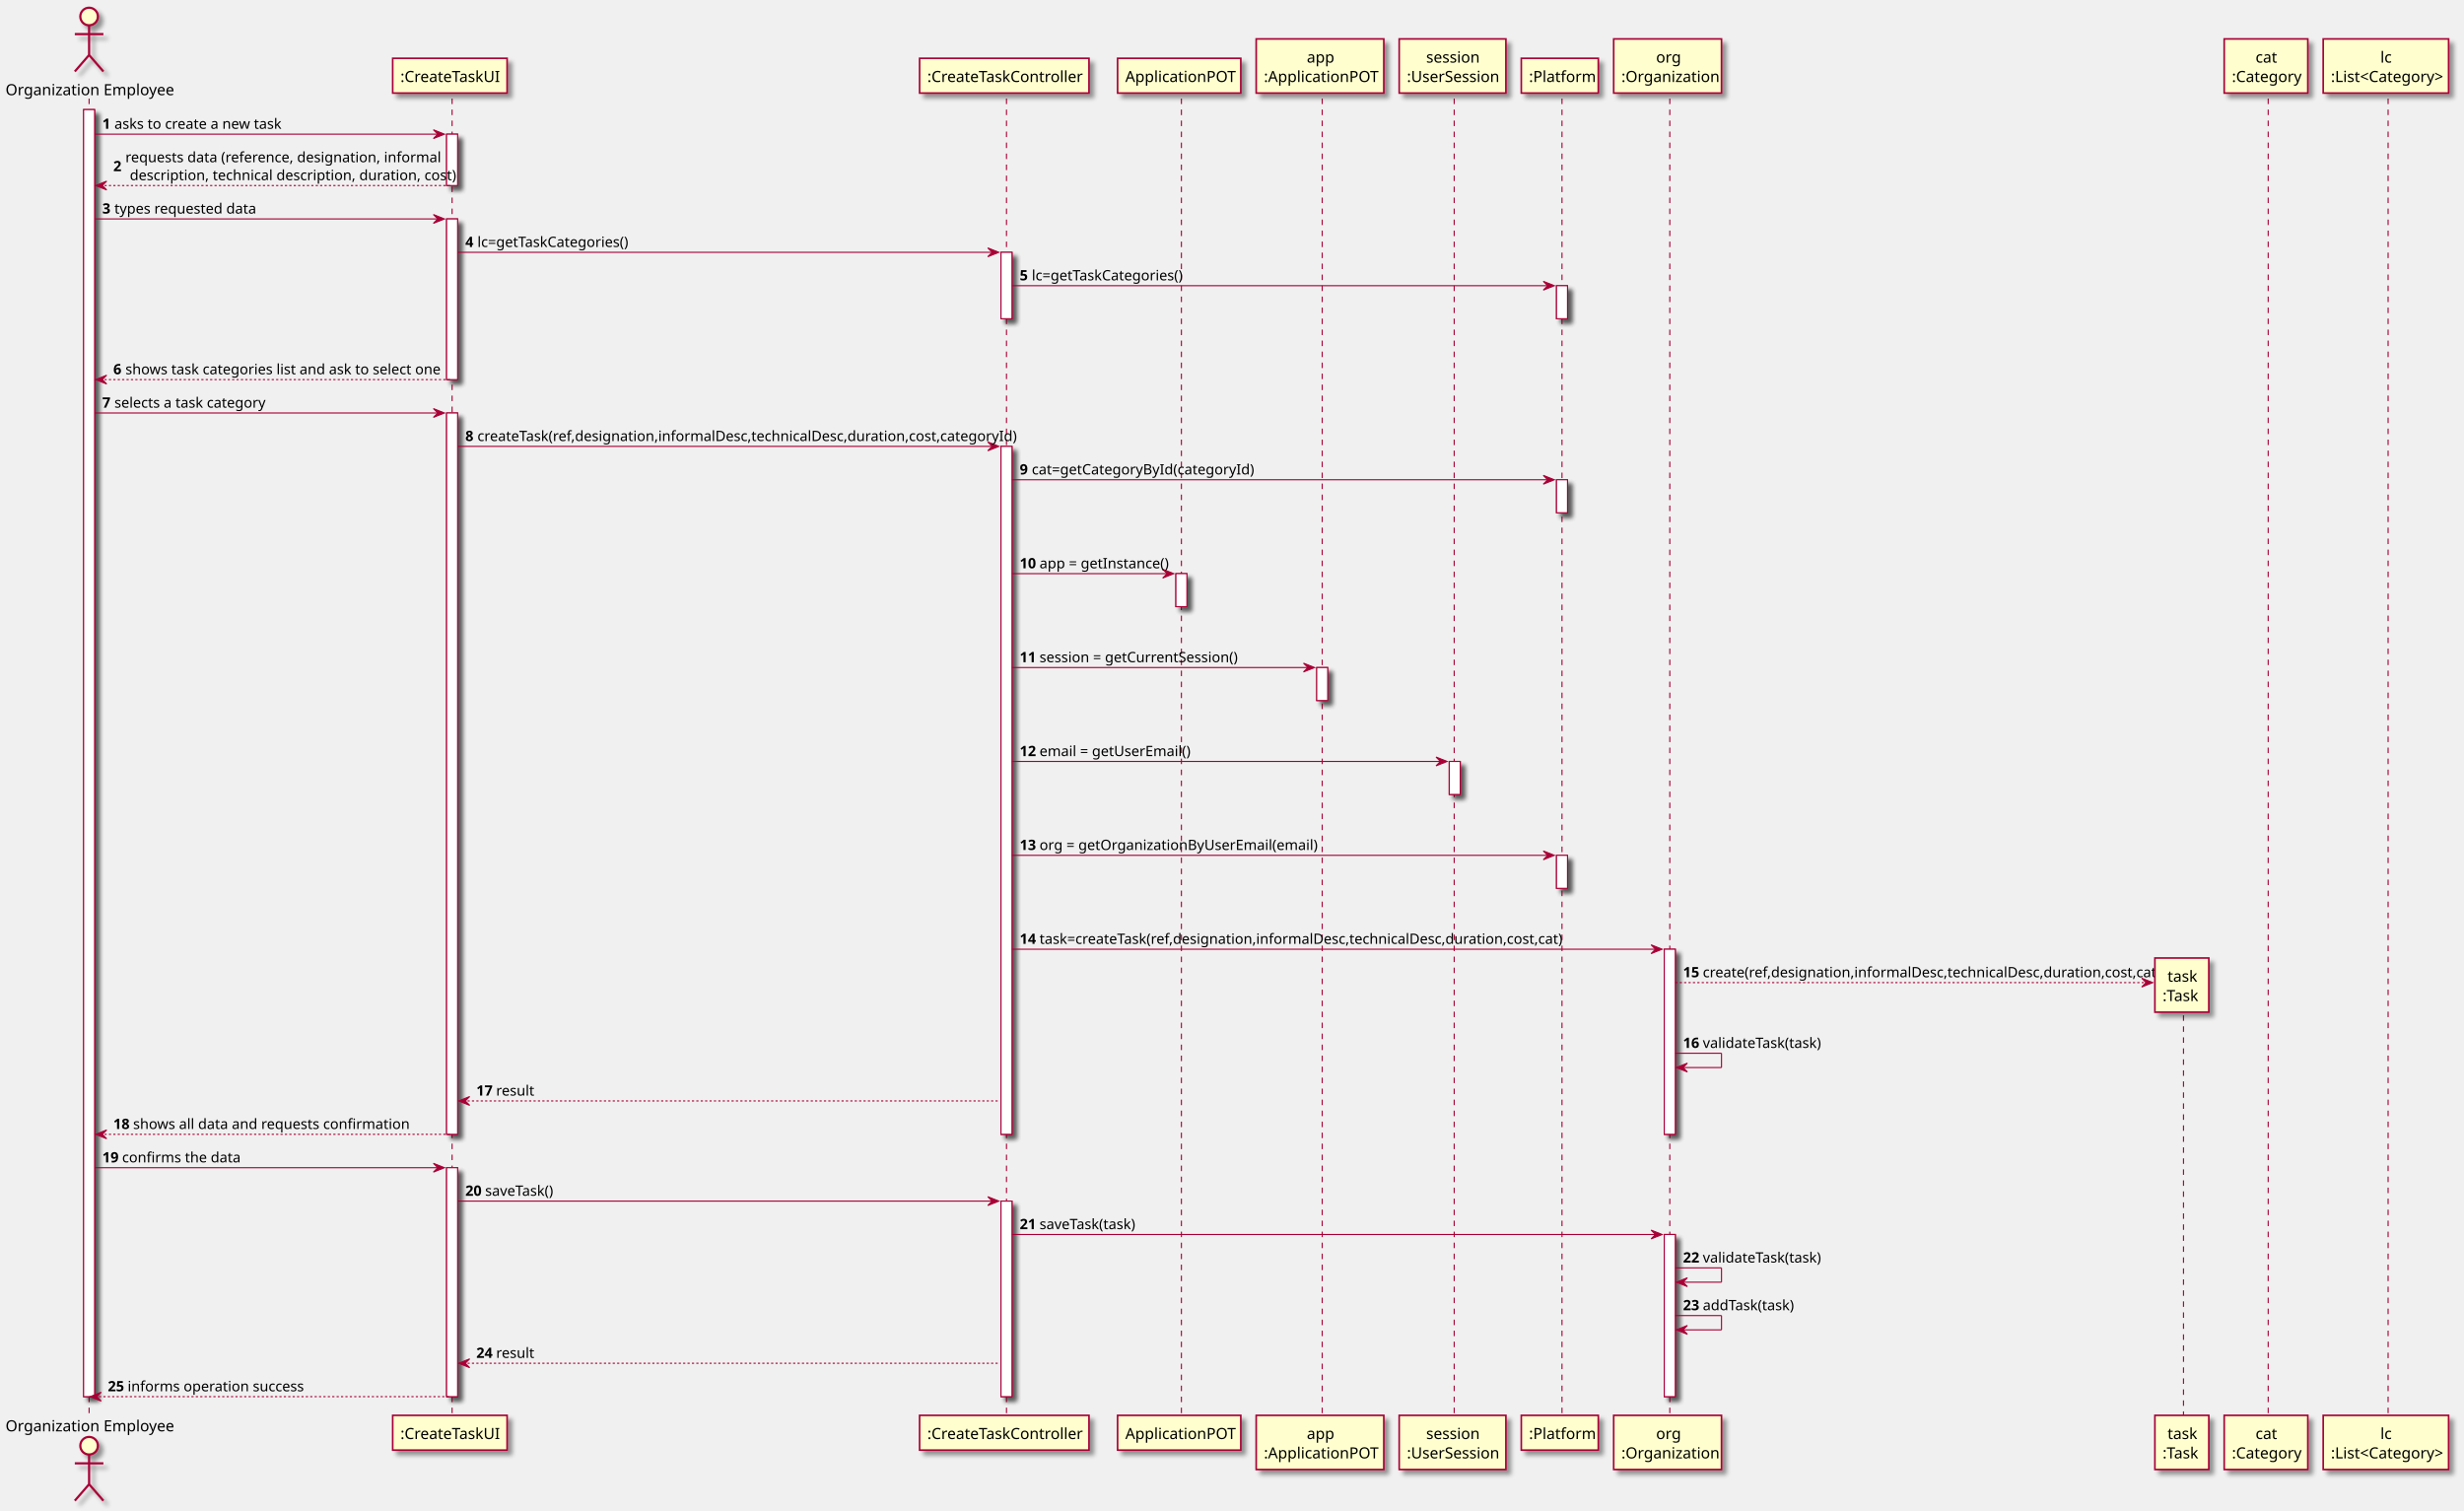
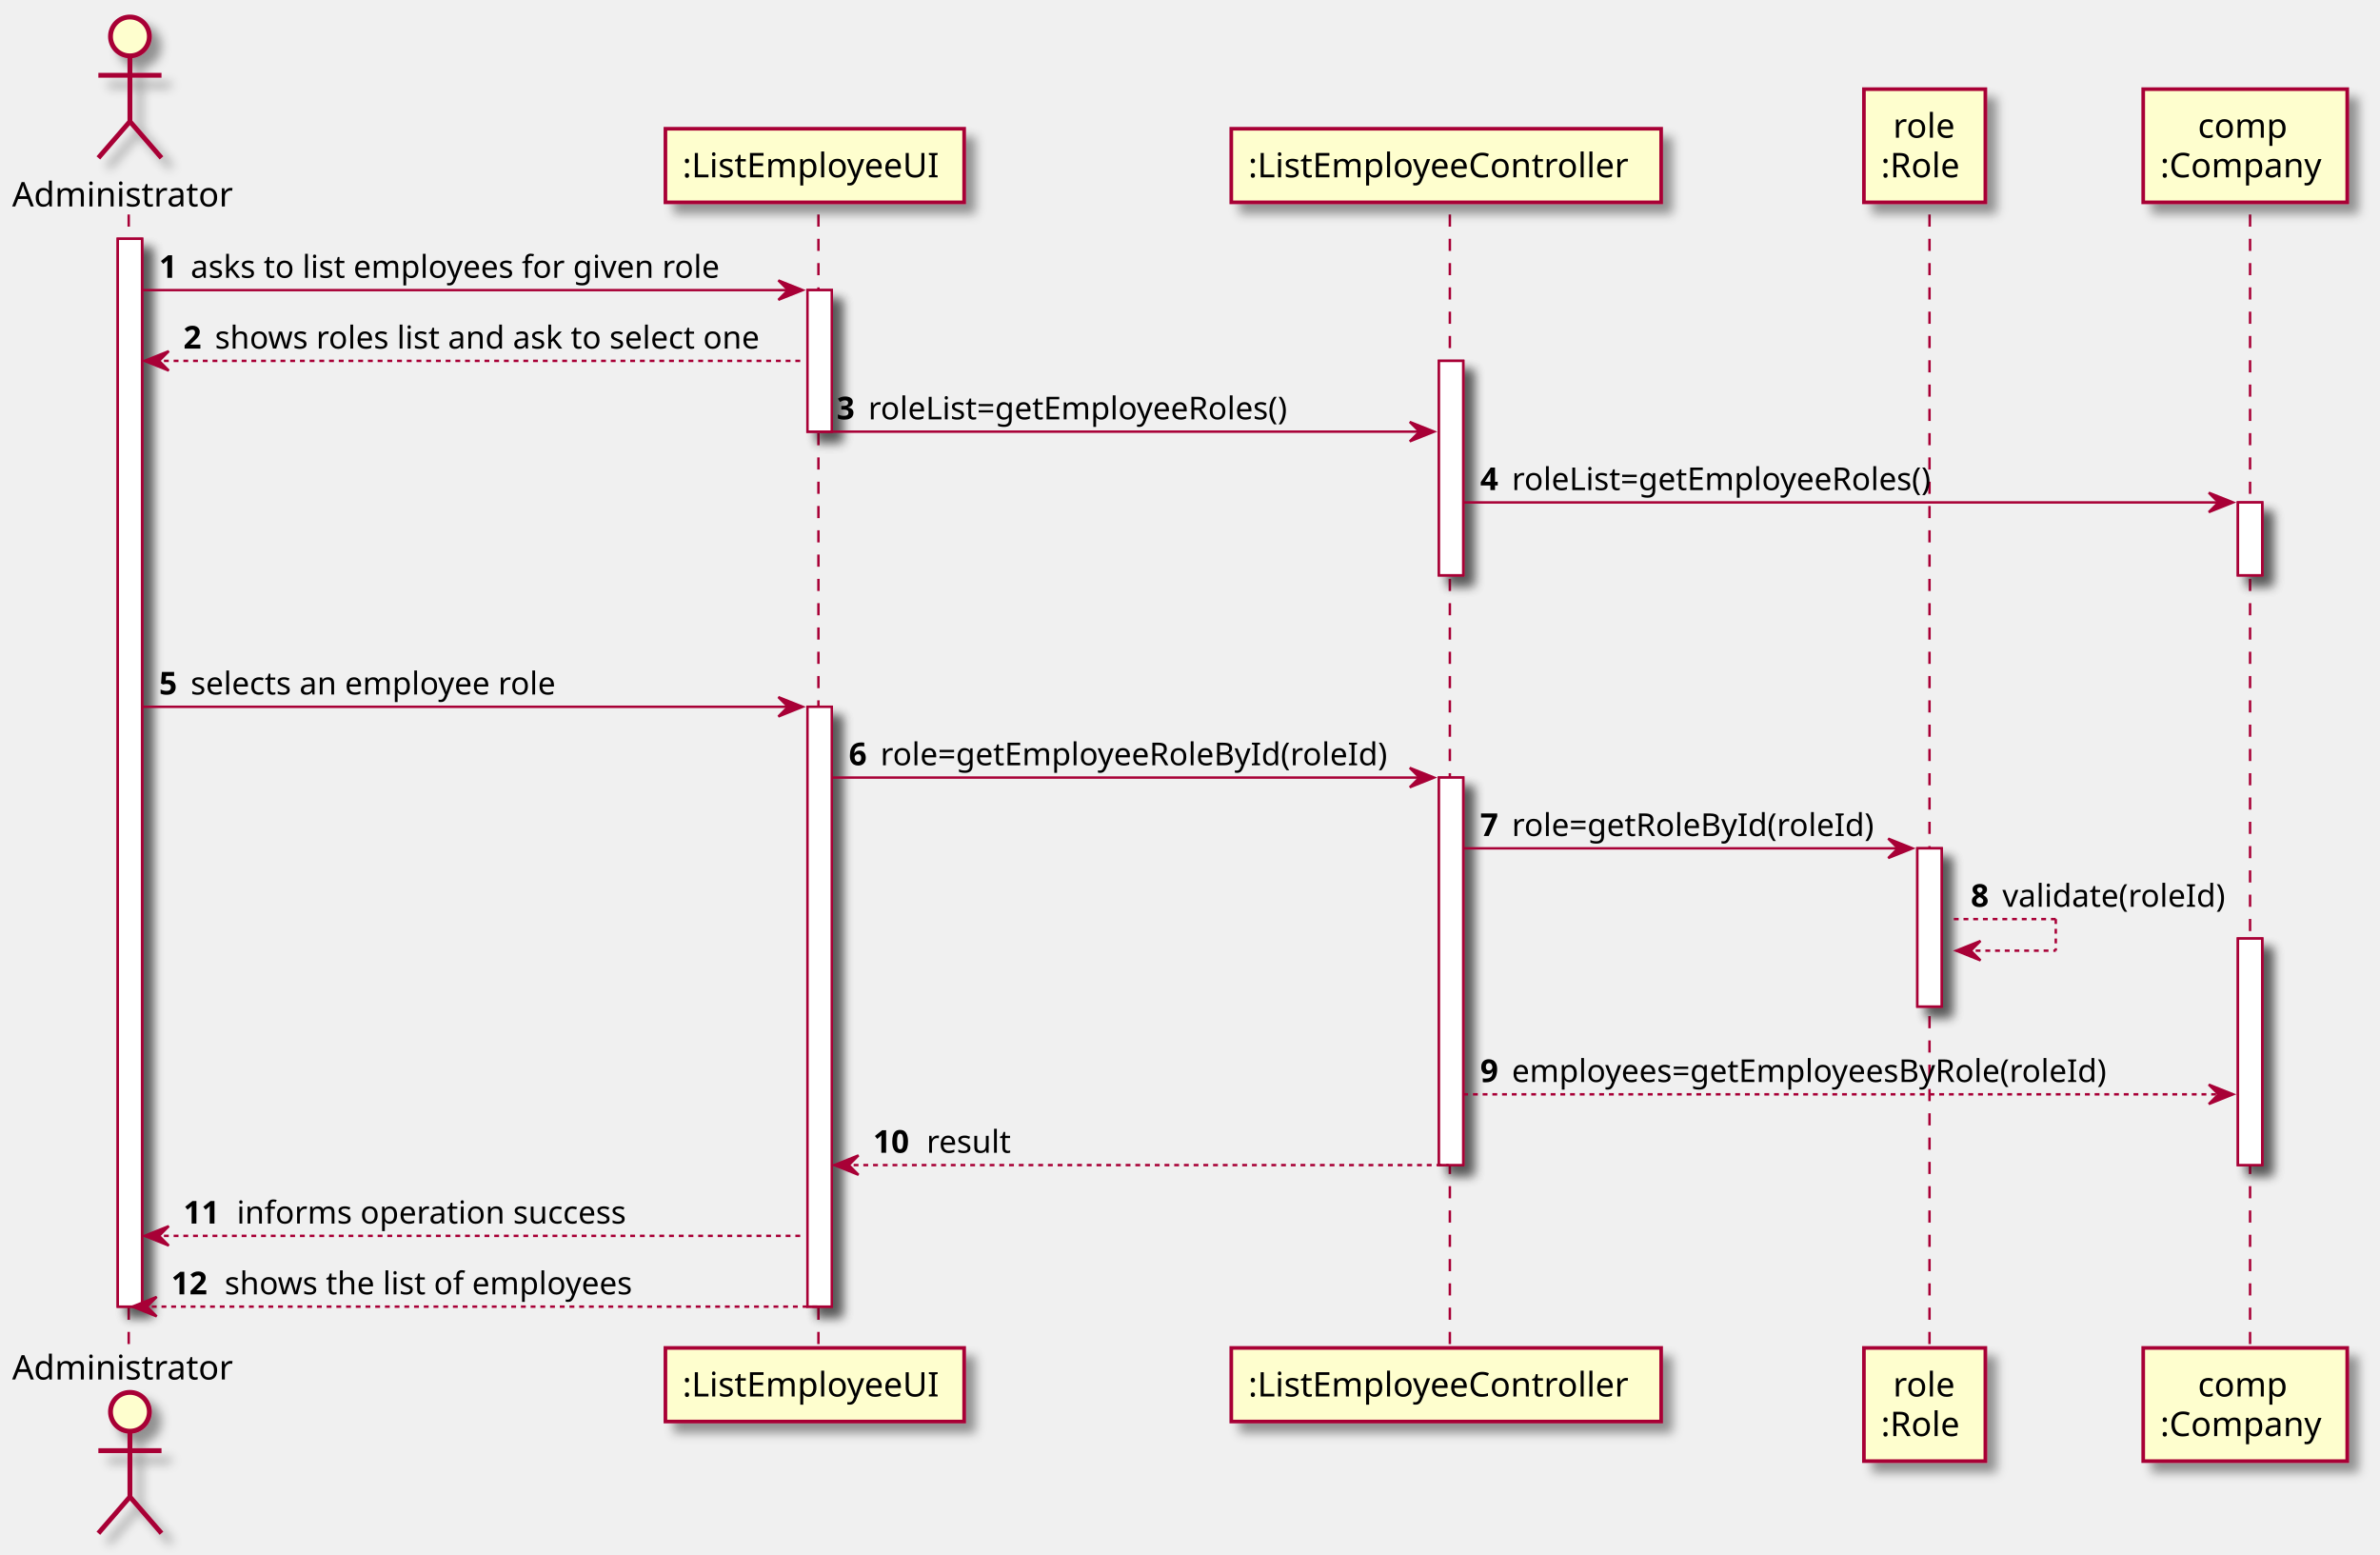
- <svg xmlns="http://www.w3.org/2000/svg" contentScriptType="application/ecmascript" contentStyleType="text/css" height="1373px" preserveAspectRatio="none" style="width:2240px;height:1373px;background:#FFFFFF;" version="1.1" viewBox="0 0 2240 1373" width="2240px" zoomAndPan="magnify">
+ <svg xmlns="http://www.w3.org/2000/svg" contentScriptType="application/ecmascript" contentStyleType="text/css" height="640px" preserveAspectRatio="none" style="width:980px;height:640px;background:#FFFFFF;" version="1.1" viewBox="0 0 980 640" width="980px" zoomAndPan="magnify">
  <defs>
-     <filter height="300%" id="fr0k1bhwiezx" width="300%" x="-1" y="-1">
+     <filter height="300%" id="f4hueibgoy76e" width="300%" x="-1" y="-1">
      <feGaussianBlur result="blurOut" stdDeviation="2.0" />
      <feColorMatrix in="blurOut" result="blurOut2" type="matrix" values="0 0 0 0 0 0 0 0 0 0 0 0 0 0 0 0 0 0 .4 0" />
      <feOffset dx="4.0" dy="4.0" in="blurOut2" result="blurOut3" />
      <feBlend in="SourceGraphic" in2="blurOut3" mode="normal" />
    </filter>
  </defs>
  <g>
-     <rect fill="#FFFFFF" filter="url(#fr0k1bhwiezx)" height="1170.008" style="stroke:#A80036;stroke-width:1.0;" width="10" x="76" y="99.609" />
-     <rect fill="#FFFFFF" filter="url(#fr0k1bhwiezx)" height="46.703" style="stroke:#A80036;stroke-width:1.0;" width="10" x="406" y="121.961" />
-     <rect fill="#FFFFFF" filter="url(#fr0k1bhwiezx)" height="146.055" style="stroke:#A80036;stroke-width:1.0;" width="10" x="406" y="199.016" />
-     <rect fill="#FFFFFF" filter="url(#fr0k1bhwiezx)" height="655.734" style="stroke:#A80036;stroke-width:1.0;" width="10" x="406" y="375.422" />
-     <rect fill="#FFFFFF" filter="url(#fr0k1bhwiezx)" height="208.109" style="stroke:#A80036;stroke-width:1.0;" width="10" x="406" y="1061.508" />
-     <rect fill="#FFFFFF" filter="url(#fr0k1bhwiezx)" height="60.352" style="stroke:#A80036;stroke-width:1.0;" width="10" x="910" y="229.367" />
-     <rect fill="#FFFFFF" filter="url(#fr0k1bhwiezx)" height="625.383" style="stroke:#A80036;stroke-width:1.0;" width="10" x="910" y="405.773" />
-     <rect fill="#FFFFFF" filter="url(#fr0k1bhwiezx)" height="177.758" style="stroke:#A80036;stroke-width:1.0;" width="10" x="910" y="1091.859" />
-     <rect fill="#FFFFFF" filter="url(#fr0k1bhwiezx)" height="30" style="stroke:#A80036;stroke-width:1.0;" width="10" x="1069" y="521.477" />
-     <rect fill="#FFFFFF" filter="url(#fr0k1bhwiezx)" height="30" style="stroke:#A80036;stroke-width:1.0;" width="10" x="1197" y="606.828" />
-     <rect fill="#FFFFFF" filter="url(#fr0k1bhwiezx)" height="30" style="stroke:#A80036;stroke-width:1.0;" width="10" x="1317.5" y="692.18" />
-     <rect fill="#FFFFFF" filter="url(#fr0k1bhwiezx)" height="30" style="stroke:#A80036;stroke-width:1.0;" width="10" x="1415" y="259.719" />
-     <rect fill="#FFFFFF" filter="url(#fr0k1bhwiezx)" height="30" style="stroke:#A80036;stroke-width:1.0;" width="10" x="1415" y="436.125" />
-     <rect fill="#FFFFFF" filter="url(#fr0k1bhwiezx)" height="30" style="stroke:#A80036;stroke-width:1.0;" width="10" x="1415" y="777.531" />
-     <rect fill="#FFFFFF" filter="url(#fr0k1bhwiezx)" height="168.273" style="stroke:#A80036;stroke-width:1.0;" width="10" x="1513" y="862.883" />
-     <rect fill="#FFFFFF" filter="url(#fr0k1bhwiezx)" height="147.406" style="stroke:#A80036;stroke-width:1.0;" width="10" x="1513" y="1122.211" />
-     <line style="stroke:#A80036;stroke-width:1.0;stroke-dasharray:5.0,5.0;" x1="81" x2="81" y1="89.609" y2="1287.617" />
-     <line style="stroke:#A80036;stroke-width:1.0;stroke-dasharray:5.0,5.0;" x1="411" x2="411" y1="89.609" y2="1287.617" />
-     <line style="stroke:#A80036;stroke-width:1.0;stroke-dasharray:5.0,5.0;" x1="915" x2="915" y1="89.609" y2="1287.617" />
-     <line style="stroke:#A80036;stroke-width:1.0;stroke-dasharray:5.0,5.0;" x1="1074" x2="1074" y1="89.609" y2="1287.617" />
-     <line style="stroke:#A80036;stroke-width:1.0;stroke-dasharray:5.0,5.0;" x1="1202" x2="1202" y1="89.609" y2="1287.617" />
-     <line style="stroke:#A80036;stroke-width:1.0;stroke-dasharray:5.0,5.0;" x1="1322" x2="1322" y1="89.609" y2="1287.617" />
-     <line style="stroke:#A80036;stroke-width:1.0;stroke-dasharray:5.0,5.0;" x1="1420" x2="1420" y1="89.609" y2="1287.617" />
-     <line style="stroke:#A80036;stroke-width:1.0;stroke-dasharray:5.0,5.0;" x1="1518" x2="1518" y1="89.609" y2="1287.617" />
-     <line style="stroke:#A80036;stroke-width:1.0;stroke-dasharray:5.0,5.0;" x1="1985" x2="1985" y1="912.992" y2="1287.617" />
-     <line style="stroke:#A80036;stroke-width:1.0;stroke-dasharray:5.0,5.0;" x1="2062" x2="2062" y1="89.609" y2="1287.617" />
-     <line style="stroke:#A80036;stroke-width:1.0;stroke-dasharray:5.0,5.0;" x1="2171" x2="2171" y1="89.609" y2="1287.617" />
-     <text fill="#000000" font-family="sans-serif" font-size="14" lengthAdjust="spacing" textLength="146" x="5" y="86.533">Organization Employee</text>
-     <ellipse cx="81" cy="15" fill="#FEFECE" filter="url(#fr0k1bhwiezx)" rx="8" ry="8" style="stroke:#A80036;stroke-width:2.0;" />
-     <path d="M81,23 L81,50 M68,31 L94,31 M81,50 L68,65 M81,50 L94,65 " fill="none" filter="url(#fr0k1bhwiezx)" style="stroke:#A80036;stroke-width:2.0;" />
-     <text fill="#000000" font-family="sans-serif" font-size="14" lengthAdjust="spacing" textLength="146" x="5" y="1301.15">Organization Employee</text>
-     <ellipse cx="81" cy="1314.227" fill="#FEFECE" filter="url(#fr0k1bhwiezx)" rx="8" ry="8" style="stroke:#A80036;stroke-width:2.0;" />
-     <path d="M81,1322.227 L81,1349.227 M68,1330.227 L94,1330.227 M81,1349.227 L68,1364.227 M81,1349.227 L94,1364.227 " fill="none" filter="url(#fr0k1bhwiezx)" style="stroke:#A80036;stroke-width:2.0;" />
-     <rect fill="#FEFECE" filter="url(#fr0k1bhwiezx)" height="31.609" style="stroke:#A80036;stroke-width:1.5;" width="104" x="357" y="53" />
-     <text fill="#000000" font-family="sans-serif" font-size="14" lengthAdjust="spacing" textLength="90" x="364" y="74.533">:CreateTaskUI</text>
-     <rect fill="#FEFECE" filter="url(#fr0k1bhwiezx)" height="31.609" style="stroke:#A80036;stroke-width:1.5;" width="104" x="357" y="1286.617" />
-     <text fill="#000000" font-family="sans-serif" font-size="14" lengthAdjust="spacing" textLength="90" x="364" y="1308.15">:CreateTaskUI</text>
-     <rect fill="#FEFECE" filter="url(#fr0k1bhwiezx)" height="31.609" style="stroke:#A80036;stroke-width:1.5;" width="154" x="836" y="53" />
-     <text fill="#000000" font-family="sans-serif" font-size="14" lengthAdjust="spacing" textLength="140" x="843" y="74.533">:CreateTaskController</text>
-     <rect fill="#FEFECE" filter="url(#fr0k1bhwiezx)" height="31.609" style="stroke:#A80036;stroke-width:1.5;" width="154" x="836" y="1286.617" />
-     <text fill="#000000" font-family="sans-serif" font-size="14" lengthAdjust="spacing" textLength="140" x="843" y="1308.15">:CreateTaskController</text>
-     <rect fill="#FEFECE" filter="url(#fr0k1bhwiezx)" height="31.609" style="stroke:#A80036;stroke-width:1.5;" width="112" x="1016" y="53" />
-     <text fill="#000000" font-family="sans-serif" font-size="14" lengthAdjust="spacing" textLength="98" x="1023" y="74.533">ApplicationPOT</text>
-     <rect fill="#FEFECE" filter="url(#fr0k1bhwiezx)" height="31.609" style="stroke:#A80036;stroke-width:1.5;" width="112" x="1016" y="1286.617" />
-     <text fill="#000000" font-family="sans-serif" font-size="14" lengthAdjust="spacing" textLength="98" x="1023" y="1308.15">ApplicationPOT</text>
-     <rect fill="#FEFECE" filter="url(#fr0k1bhwiezx)" height="49.219" style="stroke:#A80036;stroke-width:1.5;" width="116" x="1142" y="35.391" />
-     <text fill="#000000" font-family="sans-serif" font-size="14" lengthAdjust="spacing" textLength="24" x="1188" y="56.924">app</text>
-     <text fill="#000000" font-family="sans-serif" font-size="14" lengthAdjust="spacing" textLength="102" x="1149" y="74.533">:ApplicationPOT</text>
-     <rect fill="#FEFECE" filter="url(#fr0k1bhwiezx)" height="49.219" style="stroke:#A80036;stroke-width:1.5;" width="116" x="1142" y="1286.617" />
-     <text fill="#000000" font-family="sans-serif" font-size="14" lengthAdjust="spacing" textLength="24" x="1188" y="1308.15">app</text>
-     <text fill="#000000" font-family="sans-serif" font-size="14" lengthAdjust="spacing" textLength="102" x="1149" y="1325.76">:ApplicationPOT</text>
-     <rect fill="#FEFECE" filter="url(#fr0k1bhwiezx)" height="49.219" style="stroke:#A80036;stroke-width:1.5;" width="97" x="1272" y="35.391" />
-     <text fill="#000000" font-family="sans-serif" font-size="14" lengthAdjust="spacing" textLength="48" x="1296.5" y="56.924">session</text>
-     <text fill="#000000" font-family="sans-serif" font-size="14" lengthAdjust="spacing" textLength="83" x="1279" y="74.533">:UserSession</text>
-     <rect fill="#FEFECE" filter="url(#fr0k1bhwiezx)" height="49.219" style="stroke:#A80036;stroke-width:1.5;" width="97" x="1272" y="1286.617" />
-     <text fill="#000000" font-family="sans-serif" font-size="14" lengthAdjust="spacing" textLength="48" x="1296.5" y="1308.15">session</text>
-     <text fill="#000000" font-family="sans-serif" font-size="14" lengthAdjust="spacing" textLength="83" x="1279" y="1325.76">:UserSession</text>
-     <rect fill="#FEFECE" filter="url(#fr0k1bhwiezx)" height="31.609" style="stroke:#A80036;stroke-width:1.5;" width="70" x="1383" y="53" />
-     <text fill="#000000" font-family="sans-serif" font-size="14" lengthAdjust="spacing" textLength="56" x="1390" y="74.533">:Platform</text>
-     <rect fill="#FEFECE" filter="url(#fr0k1bhwiezx)" height="31.609" style="stroke:#A80036;stroke-width:1.5;" width="70" x="1383" y="1286.617" />
-     <text fill="#000000" font-family="sans-serif" font-size="14" lengthAdjust="spacing" textLength="56" x="1390" y="1308.15">:Platform</text>
-     <rect fill="#FEFECE" filter="url(#fr0k1bhwiezx)" height="49.219" style="stroke:#A80036;stroke-width:1.5;" width="98" x="1467" y="35.391" />
-     <text fill="#000000" font-family="sans-serif" font-size="14" lengthAdjust="spacing" textLength="21" x="1505.5" y="56.924">org</text>
-     <text fill="#000000" font-family="sans-serif" font-size="14" lengthAdjust="spacing" textLength="84" x="1474" y="74.533">:Organization</text>
-     <rect fill="#FEFECE" filter="url(#fr0k1bhwiezx)" height="49.219" style="stroke:#A80036;stroke-width:1.5;" width="98" x="1467" y="1286.617" />
-     <text fill="#000000" font-family="sans-serif" font-size="14" lengthAdjust="spacing" textLength="21" x="1505.5" y="1308.15">org</text>
-     <text fill="#000000" font-family="sans-serif" font-size="14" lengthAdjust="spacing" textLength="84" x="1474" y="1325.76">:Organization</text>
-     <rect fill="#FEFECE" filter="url(#fr0k1bhwiezx)" height="49.219" style="stroke:#A80036;stroke-width:1.5;" width="49" x="1959" y="1286.617" />
-     <text fill="#000000" font-family="sans-serif" font-size="14" lengthAdjust="spacing" textLength="26" x="1970.5" y="1308.15">task</text>
-     <text fill="#000000" font-family="sans-serif" font-size="14" lengthAdjust="spacing" textLength="35" x="1966" y="1325.76">:Task</text>
-     <rect fill="#FEFECE" filter="url(#fr0k1bhwiezx)" height="49.219" style="stroke:#A80036;stroke-width:1.5;" width="76" x="2022" y="35.391" />
-     <text fill="#000000" font-family="sans-serif" font-size="14" lengthAdjust="spacing" textLength="19" x="2050.5" y="56.924">cat</text>
-     <text fill="#000000" font-family="sans-serif" font-size="14" lengthAdjust="spacing" textLength="62" x="2029" y="74.533">:Category</text>
-     <rect fill="#FEFECE" filter="url(#fr0k1bhwiezx)" height="49.219" style="stroke:#A80036;stroke-width:1.5;" width="76" x="2022" y="1286.617" />
-     <text fill="#000000" font-family="sans-serif" font-size="14" lengthAdjust="spacing" textLength="19" x="2050.5" y="1308.15">cat</text>
-     <text fill="#000000" font-family="sans-serif" font-size="14" lengthAdjust="spacing" textLength="62" x="2029" y="1325.76">:Category</text>
-     <rect fill="#FEFECE" filter="url(#fr0k1bhwiezx)" height="49.219" style="stroke:#A80036;stroke-width:1.5;" width="114" x="2112" y="35.391" />
-     <text fill="#000000" font-family="sans-serif" font-size="14" lengthAdjust="spacing" textLength="10" x="2164" y="56.924">lc</text>
-     <text fill="#000000" font-family="sans-serif" font-size="14" lengthAdjust="spacing" textLength="100" x="2119" y="74.533">:List&lt;Category&gt;</text>
-     <rect fill="#FEFECE" filter="url(#fr0k1bhwiezx)" height="49.219" style="stroke:#A80036;stroke-width:1.5;" width="114" x="2112" y="1286.617" />
-     <text fill="#000000" font-family="sans-serif" font-size="14" lengthAdjust="spacing" textLength="10" x="2164" y="1308.15">lc</text>
-     <text fill="#000000" font-family="sans-serif" font-size="14" lengthAdjust="spacing" textLength="100" x="2119" y="1325.76">:List&lt;Category&gt;</text>
-     <rect fill="#FFFFFF" filter="url(#fr0k1bhwiezx)" height="1170.008" style="stroke:#A80036;stroke-width:1.0;" width="10" x="76" y="99.609" />
-     <rect fill="#FFFFFF" filter="url(#fr0k1bhwiezx)" height="46.703" style="stroke:#A80036;stroke-width:1.0;" width="10" x="406" y="121.961" />
-     <rect fill="#FFFFFF" filter="url(#fr0k1bhwiezx)" height="146.055" style="stroke:#A80036;stroke-width:1.0;" width="10" x="406" y="199.016" />
-     <rect fill="#FFFFFF" filter="url(#fr0k1bhwiezx)" height="655.734" style="stroke:#A80036;stroke-width:1.0;" width="10" x="406" y="375.422" />
-     <rect fill="#FFFFFF" filter="url(#fr0k1bhwiezx)" height="208.109" style="stroke:#A80036;stroke-width:1.0;" width="10" x="406" y="1061.508" />
-     <rect fill="#FFFFFF" filter="url(#fr0k1bhwiezx)" height="60.352" style="stroke:#A80036;stroke-width:1.0;" width="10" x="910" y="229.367" />
-     <rect fill="#FFFFFF" filter="url(#fr0k1bhwiezx)" height="625.383" style="stroke:#A80036;stroke-width:1.0;" width="10" x="910" y="405.773" />
-     <rect fill="#FFFFFF" filter="url(#fr0k1bhwiezx)" height="177.758" style="stroke:#A80036;stroke-width:1.0;" width="10" x="910" y="1091.859" />
-     <rect fill="#FFFFFF" filter="url(#fr0k1bhwiezx)" height="30" style="stroke:#A80036;stroke-width:1.0;" width="10" x="1069" y="521.477" />
-     <rect fill="#FFFFFF" filter="url(#fr0k1bhwiezx)" height="30" style="stroke:#A80036;stroke-width:1.0;" width="10" x="1197" y="606.828" />
-     <rect fill="#FFFFFF" filter="url(#fr0k1bhwiezx)" height="30" style="stroke:#A80036;stroke-width:1.0;" width="10" x="1317.5" y="692.18" />
-     <rect fill="#FFFFFF" filter="url(#fr0k1bhwiezx)" height="30" style="stroke:#A80036;stroke-width:1.0;" width="10" x="1415" y="259.719" />
-     <rect fill="#FFFFFF" filter="url(#fr0k1bhwiezx)" height="30" style="stroke:#A80036;stroke-width:1.0;" width="10" x="1415" y="436.125" />
-     <rect fill="#FFFFFF" filter="url(#fr0k1bhwiezx)" height="30" style="stroke:#A80036;stroke-width:1.0;" width="10" x="1415" y="777.531" />
-     <rect fill="#FFFFFF" filter="url(#fr0k1bhwiezx)" height="168.273" style="stroke:#A80036;stroke-width:1.0;" width="10" x="1513" y="862.883" />
-     <rect fill="#FFFFFF" filter="url(#fr0k1bhwiezx)" height="147.406" style="stroke:#A80036;stroke-width:1.0;" width="10" x="1513" y="1122.211" />
-     <polygon fill="#A80036" points="394,117.961,404,121.961,394,125.961,398,121.961" style="stroke:#A80036;stroke-width:1.0;" />
-     <line style="stroke:#A80036;stroke-width:1.0;" x1="86" x2="400" y1="121.961" y2="121.961" />
-     <text fill="#000000" font-family="sans-serif" font-size="13" font-weight="bold" lengthAdjust="spacing" textLength="7" x="93" y="117.105">1</text>
-     <text fill="#000000" font-family="sans-serif" font-size="13" lengthAdjust="spacing" textLength="150" x="104" y="117.105">asks to create a new task</text>
-     <polygon fill="#A80036" points="97,164.664,87,168.664,97,172.664,93,168.664" style="stroke:#A80036;stroke-width:1.0;" />
-     <line style="stroke:#A80036;stroke-width:1.0;stroke-dasharray:2.0,2.0;" x1="91" x2="410" y1="168.664" y2="168.664" />
-     <text fill="#000000" font-family="sans-serif" font-size="13" font-weight="bold" lengthAdjust="spacing" textLength="7" x="103" y="155.632">2</text>
-     <text fill="#000000" font-family="sans-serif" font-size="13" lengthAdjust="spacing" textLength="271" x="114" y="147.456">requests data (reference, designation,  informal</text>
-     <text fill="#000000" font-family="sans-serif" font-size="13" lengthAdjust="spacing" textLength="281" x="118" y="163.808">description, technical description, duration, cost)</text>
-     <polygon fill="#A80036" points="394,195.016,404,199.016,394,203.016,398,199.016" style="stroke:#A80036;stroke-width:1.0;" />
-     <line style="stroke:#A80036;stroke-width:1.0;" x1="86" x2="400" y1="199.016" y2="199.016" />
-     <text fill="#000000" font-family="sans-serif" font-size="13" font-weight="bold" lengthAdjust="spacing" textLength="7" x="93" y="194.159">3</text>
-     <text fill="#000000" font-family="sans-serif" font-size="13" lengthAdjust="spacing" textLength="122" x="104" y="194.159">types requested data</text>
-     <polygon fill="#A80036" points="898,225.367,908,229.367,898,233.367,902,229.367" style="stroke:#A80036;stroke-width:1.0;" />
-     <line style="stroke:#A80036;stroke-width:1.0;" x1="416" x2="904" y1="229.367" y2="229.367" />
-     <text fill="#000000" font-family="sans-serif" font-size="13" font-weight="bold" lengthAdjust="spacing" textLength="7" x="423" y="224.511">4</text>
-     <text fill="#000000" font-family="sans-serif" font-size="13" lengthAdjust="spacing" textLength="134" x="434" y="224.511">lc=getTaskCategories()</text>
-     <polygon fill="#A80036" points="1403,255.719,1413,259.719,1403,263.719,1407,259.719" style="stroke:#A80036;stroke-width:1.0;" />
-     <line style="stroke:#A80036;stroke-width:1.0;" x1="920" x2="1409" y1="259.719" y2="259.719" />
-     <text fill="#000000" font-family="sans-serif" font-size="13" font-weight="bold" lengthAdjust="spacing" textLength="7" x="927" y="254.862">5</text>
-     <text fill="#000000" font-family="sans-serif" font-size="13" lengthAdjust="spacing" textLength="134" x="938" y="254.862">lc=getTaskCategories()</text>
-     <polygon fill="#A80036" points="97,341.07,87,345.07,97,349.07,93,345.07" style="stroke:#A80036;stroke-width:1.0;" />
-     <line style="stroke:#A80036;stroke-width:1.0;stroke-dasharray:2.0,2.0;" x1="91" x2="410" y1="345.07" y2="345.07" />
-     <text fill="#000000" font-family="sans-serif" font-size="13" font-weight="bold" lengthAdjust="spacing" textLength="7" x="103" y="340.214">6</text>
-     <text fill="#000000" font-family="sans-serif" font-size="13" lengthAdjust="spacing" textLength="280" x="114" y="340.214">shows task categories list and ask to select one</text>
-     <polygon fill="#A80036" points="394,371.422,404,375.422,394,379.422,398,375.422" style="stroke:#A80036;stroke-width:1.0;" />
-     <line style="stroke:#A80036;stroke-width:1.0;" x1="86" x2="400" y1="375.422" y2="375.422" />
-     <text fill="#000000" font-family="sans-serif" font-size="13" font-weight="bold" lengthAdjust="spacing" textLength="7" x="93" y="370.565">7</text>
-     <text fill="#000000" font-family="sans-serif" font-size="13" lengthAdjust="spacing" textLength="136" x="104" y="370.565">selects a task category</text>
-     <polygon fill="#A80036" points="898,401.773,908,405.773,898,409.773,902,405.773" style="stroke:#A80036;stroke-width:1.0;" />
-     <line style="stroke:#A80036;stroke-width:1.0;" x1="416" x2="904" y1="405.773" y2="405.773" />
-     <text fill="#000000" font-family="sans-serif" font-size="13" font-weight="bold" lengthAdjust="spacing" textLength="7" x="423" y="400.917">8</text>
-     <text fill="#000000" font-family="sans-serif" font-size="13" lengthAdjust="spacing" textLength="464" x="434" y="400.917">createTask(ref,designation,informalDesc,technicalDesc,duration,cost,categoryId)</text>
-     <polygon fill="#A80036" points="1403,432.125,1413,436.125,1403,440.125,1407,436.125" style="stroke:#A80036;stroke-width:1.0;" />
-     <line style="stroke:#A80036;stroke-width:1.0;" x1="920" x2="1409" y1="436.125" y2="436.125" />
-     <text fill="#000000" font-family="sans-serif" font-size="13" font-weight="bold" lengthAdjust="spacing" textLength="7" x="927" y="431.269">9</text>
-     <text fill="#000000" font-family="sans-serif" font-size="13" lengthAdjust="spacing" textLength="190" x="938" y="431.269">cat=getCategoryById(categoryId)</text>
-     <polygon fill="#A80036" points="1057,517.477,1067,521.477,1057,525.477,1061,521.477" style="stroke:#A80036;stroke-width:1.0;" />
-     <line style="stroke:#A80036;stroke-width:1.0;" x1="920" x2="1063" y1="521.477" y2="521.477" />
-     <text fill="#000000" font-family="sans-serif" font-size="13" font-weight="bold" lengthAdjust="spacing" textLength="14" x="927" y="516.62">10</text>
-     <text fill="#000000" font-family="sans-serif" font-size="13" lengthAdjust="spacing" textLength="112" x="945" y="516.62">app = getInstance()</text>
-     <polygon fill="#A80036" points="1185,602.828,1195,606.828,1185,610.828,1189,606.828" style="stroke:#A80036;stroke-width:1.0;" />
-     <line style="stroke:#A80036;stroke-width:1.0;" x1="920" x2="1191" y1="606.828" y2="606.828" />
-     <text fill="#000000" font-family="sans-serif" font-size="13" font-weight="bold" lengthAdjust="spacing" textLength="14" x="927" y="601.972">11</text>
-     <text fill="#000000" font-family="sans-serif" font-size="13" lengthAdjust="spacing" textLength="176" x="945" y="601.972">session = getCurrentSession()</text>
-     <polygon fill="#A80036" points="1305.5,688.18,1315.5,692.18,1305.5,696.18,1309.5,692.18" style="stroke:#A80036;stroke-width:1.0;" />
-     <line style="stroke:#A80036;stroke-width:1.0;" x1="920" x2="1311.5" y1="692.18" y2="692.18" />
-     <text fill="#000000" font-family="sans-serif" font-size="13" font-weight="bold" lengthAdjust="spacing" textLength="14" x="927" y="687.323">12</text>
-     <text fill="#000000" font-family="sans-serif" font-size="13" lengthAdjust="spacing" textLength="133" x="945" y="687.323">email = getUserEmail()</text>
-     <polygon fill="#A80036" points="1403,773.531,1413,777.531,1403,781.531,1407,777.531" style="stroke:#A80036;stroke-width:1.0;" />
-     <line style="stroke:#A80036;stroke-width:1.0;" x1="920" x2="1409" y1="777.531" y2="777.531" />
-     <text fill="#000000" font-family="sans-serif" font-size="13" font-weight="bold" lengthAdjust="spacing" textLength="14" x="927" y="772.675">13</text>
-     <text fill="#000000" font-family="sans-serif" font-size="13" lengthAdjust="spacing" textLength="240" x="945" y="772.675">org = getOrganizationByUserEmail(email)</text>
-     <polygon fill="#A80036" points="1501,858.883,1511,862.883,1501,866.883,1505,862.883" style="stroke:#A80036;stroke-width:1.0;" />
-     <line style="stroke:#A80036;stroke-width:1.0;" x1="920" x2="1507" y1="862.883" y2="862.883" />
-     <text fill="#000000" font-family="sans-serif" font-size="13" font-weight="bold" lengthAdjust="spacing" textLength="14" x="927" y="858.026">14</text>
-     <text fill="#000000" font-family="sans-serif" font-size="13" lengthAdjust="spacing" textLength="455" x="945" y="858.026">task=createTask(ref,designation,informalDesc,technicalDesc,duration,cost,cat)</text>
-     <polygon fill="#A80036" points="1947,889.234,1957,893.234,1947,897.234,1951,893.234" style="stroke:#A80036;stroke-width:1.0;" />
-     <line style="stroke:#A80036;stroke-width:1.0;stroke-dasharray:2.0,2.0;" x1="1523" x2="1953" y1="893.234" y2="893.234" />
-     <text fill="#000000" font-family="sans-serif" font-size="13" font-weight="bold" lengthAdjust="spacing" textLength="14" x="1530" y="888.378">15</text>
-     <text fill="#000000" font-family="sans-serif" font-size="13" lengthAdjust="spacing" textLength="394" x="1548" y="888.378">create(ref,designation,informalDesc,technicalDesc,duration,cost,cat)</text>
-     <rect fill="#FEFECE" filter="url(#fr0k1bhwiezx)" height="49.219" style="stroke:#A80036;stroke-width:1.5;" width="49" x="1959" y="870.883" />
-     <text fill="#000000" font-family="sans-serif" font-size="14" lengthAdjust="spacing" textLength="26" x="1970.5" y="892.416">task</text>
-     <text fill="#000000" font-family="sans-serif" font-size="14" lengthAdjust="spacing" textLength="35" x="1966" y="910.025">:Task</text>
-     <line style="stroke:#A80036;stroke-width:1.0;" x1="1523" x2="1565" y1="957.453" y2="957.453" />
-     <line style="stroke:#A80036;stroke-width:1.0;" x1="1565" x2="1565" y1="957.453" y2="970.453" />
-     <line style="stroke:#A80036;stroke-width:1.0;" x1="1524" x2="1565" y1="970.453" y2="970.453" />
-     <polygon fill="#A80036" points="1534,966.453,1524,970.453,1534,974.453,1530,970.453" style="stroke:#A80036;stroke-width:1.0;" />
-     <text fill="#000000" font-family="sans-serif" font-size="13" font-weight="bold" lengthAdjust="spacing" textLength="14" x="1530" y="952.597">16</text>
-     <text fill="#000000" font-family="sans-serif" font-size="13" lengthAdjust="spacing" textLength="104" x="1548" y="952.597">validateTask(task)</text>
-     <polygon fill="#A80036" points="427,996.805,417,1000.805,427,1004.805,423,1000.805" style="stroke:#A80036;stroke-width:1.0;" />
-     <line style="stroke:#A80036;stroke-width:1.0;stroke-dasharray:2.0,2.0;" x1="421" x2="909" y1="1000.805" y2="1000.805" />
-     <text fill="#000000" font-family="sans-serif" font-size="13" font-weight="bold" lengthAdjust="spacing" textLength="14" x="433" y="995.948">17</text>
-     <text fill="#000000" font-family="sans-serif" font-size="13" lengthAdjust="spacing" textLength="32" x="451" y="995.948">result</text>
-     <polygon fill="#A80036" points="97,1027.156,87,1031.156,97,1035.156,93,1031.156" style="stroke:#A80036;stroke-width:1.0;" />
-     <line style="stroke:#A80036;stroke-width:1.0;stroke-dasharray:2.0,2.0;" x1="91" x2="410" y1="1031.156" y2="1031.156" />
-     <text fill="#000000" font-family="sans-serif" font-size="13" font-weight="bold" lengthAdjust="spacing" textLength="14" x="103" y="1026.3">18</text>
-     <text fill="#000000" font-family="sans-serif" font-size="13" lengthAdjust="spacing" textLength="236" x="121" y="1026.3">shows all data and requests confirmation</text>
-     <polygon fill="#A80036" points="394,1057.508,404,1061.508,394,1065.508,398,1061.508" style="stroke:#A80036;stroke-width:1.0;" />
-     <line style="stroke:#A80036;stroke-width:1.0;" x1="86" x2="400" y1="1061.508" y2="1061.508" />
-     <text fill="#000000" font-family="sans-serif" font-size="13" font-weight="bold" lengthAdjust="spacing" textLength="14" x="93" y="1056.651">19</text>
-     <text fill="#000000" font-family="sans-serif" font-size="13" lengthAdjust="spacing" textLength="100" x="111" y="1056.651">confirms the data</text>
-     <polygon fill="#A80036" points="898,1087.859,908,1091.859,898,1095.859,902,1091.859" style="stroke:#A80036;stroke-width:1.0;" />
-     <line style="stroke:#A80036;stroke-width:1.0;" x1="416" x2="904" y1="1091.859" y2="1091.859" />
-     <text fill="#000000" font-family="sans-serif" font-size="13" font-weight="bold" lengthAdjust="spacing" textLength="14" x="423" y="1087.003">20</text>
-     <text fill="#000000" font-family="sans-serif" font-size="13" lengthAdjust="spacing" textLength="62" x="441" y="1087.003">saveTask()</text>
-     <polygon fill="#A80036" points="1501,1118.211,1511,1122.211,1501,1126.211,1505,1122.211" style="stroke:#A80036;stroke-width:1.0;" />
-     <line style="stroke:#A80036;stroke-width:1.0;" x1="920" x2="1507" y1="1122.211" y2="1122.211" />
-     <text fill="#000000" font-family="sans-serif" font-size="13" font-weight="bold" lengthAdjust="spacing" textLength="14" x="927" y="1117.354">21</text>
-     <text fill="#000000" font-family="sans-serif" font-size="13" lengthAdjust="spacing" textLength="87" x="945" y="1117.354">saveTask(task)</text>
-     <line style="stroke:#A80036;stroke-width:1.0;" x1="1523" x2="1565" y1="1152.562" y2="1152.562" />
-     <line style="stroke:#A80036;stroke-width:1.0;" x1="1565" x2="1565" y1="1152.562" y2="1165.562" />
-     <line style="stroke:#A80036;stroke-width:1.0;" x1="1524" x2="1565" y1="1165.562" y2="1165.562" />
-     <polygon fill="#A80036" points="1534,1161.562,1524,1165.562,1534,1169.562,1530,1165.562" style="stroke:#A80036;stroke-width:1.0;" />
-     <text fill="#000000" font-family="sans-serif" font-size="13" font-weight="bold" lengthAdjust="spacing" textLength="14" x="1530" y="1147.706">22</text>
-     <text fill="#000000" font-family="sans-serif" font-size="13" lengthAdjust="spacing" textLength="104" x="1548" y="1147.706">validateTask(task)</text>
-     <line style="stroke:#A80036;stroke-width:1.0;" x1="1523" x2="1565" y1="1195.914" y2="1195.914" />
-     <line style="stroke:#A80036;stroke-width:1.0;" x1="1565" x2="1565" y1="1195.914" y2="1208.914" />
-     <line style="stroke:#A80036;stroke-width:1.0;" x1="1524" x2="1565" y1="1208.914" y2="1208.914" />
-     <polygon fill="#A80036" points="1534,1204.914,1524,1208.914,1534,1212.914,1530,1208.914" style="stroke:#A80036;stroke-width:1.0;" />
-     <text fill="#000000" font-family="sans-serif" font-size="13" font-weight="bold" lengthAdjust="spacing" textLength="14" x="1530" y="1191.058">23</text>
-     <text fill="#000000" font-family="sans-serif" font-size="13" lengthAdjust="spacing" textLength="82" x="1548" y="1191.058">addTask(task)</text>
-     <polygon fill="#A80036" points="427,1235.266,417,1239.266,427,1243.266,423,1239.266" style="stroke:#A80036;stroke-width:1.0;" />
-     <line style="stroke:#A80036;stroke-width:1.0;stroke-dasharray:2.0,2.0;" x1="421" x2="909" y1="1239.266" y2="1239.266" />
-     <text fill="#000000" font-family="sans-serif" font-size="13" font-weight="bold" lengthAdjust="spacing" textLength="14" x="433" y="1234.409">24</text>
-     <text fill="#000000" font-family="sans-serif" font-size="13" lengthAdjust="spacing" textLength="32" x="451" y="1234.409">result</text>
-     <polygon fill="#A80036" points="92,1265.617,82,1269.617,92,1273.617,88,1269.617" style="stroke:#A80036;stroke-width:1.0;" />
-     <line style="stroke:#A80036;stroke-width:1.0;stroke-dasharray:2.0,2.0;" x1="86" x2="410" y1="1269.617" y2="1269.617" />
-     <text fill="#000000" font-family="sans-serif" font-size="13" font-weight="bold" lengthAdjust="spacing" textLength="14" x="98" y="1264.761">25</text>
-     <text fill="#000000" font-family="sans-serif" font-size="13" lengthAdjust="spacing" textLength="152" x="116" y="1264.761">informs operation success</text>
+     <rect fill="#FFFFFF" filter="url(#f4hueibgoy76e)" height="439.594" style="stroke:#A80036;stroke-width:1.0;" width="10" x="48.5" y="98.297" />
+     <rect fill="#FFFFFF" filter="url(#f4hueibgoy76e)" height="58.266" style="stroke:#A80036;stroke-width:1.0;" width="10" x="332.5" y="119.43" />
+     <rect fill="#FFFFFF" filter="url(#f4hueibgoy76e)" height="246.93" style="stroke:#A80036;stroke-width:1.0;" width="10" x="332.5" y="290.961" />
+     <rect fill="#FFFFFF" filter="url(#f4hueibgoy76e)" height="88.266" style="stroke:#A80036;stroke-width:1.0;" width="10" x="592.5" y="148.562" />
+     <rect fill="#FFFFFF" filter="url(#f4hueibgoy76e)" height="159.531" style="stroke:#A80036;stroke-width:1.0;" width="10" x="592.5" y="320.094" />
+     <rect fill="#FFFFFF" filter="url(#f4hueibgoy76e)" height="65.133" style="stroke:#A80036;stroke-width:1.0;" width="10" x="789.5" y="349.227" />
+     <rect fill="#FFFFFF" filter="url(#f4hueibgoy76e)" height="30" style="stroke:#A80036;stroke-width:1.0;" width="10" x="921.5" y="206.828" />
+     <rect fill="#FFFFFF" filter="url(#f4hueibgoy76e)" height="93.266" style="stroke:#A80036;stroke-width:1.0;" width="10" x="921.5" y="386.359" />
+     <line style="stroke:#A80036;stroke-width:1.0;stroke-dasharray:5.0,5.0;" x1="53" x2="53" y1="88.297" y2="555.891" />
+     <line style="stroke:#A80036;stroke-width:1.0;stroke-dasharray:5.0,5.0;" x1="337" x2="337" y1="88.297" y2="555.891" />
+     <line style="stroke:#A80036;stroke-width:1.0;stroke-dasharray:5.0,5.0;" x1="597" x2="597" y1="88.297" y2="555.891" />
+     <line style="stroke:#A80036;stroke-width:1.0;stroke-dasharray:5.0,5.0;" x1="794.5" x2="794.5" y1="88.297" y2="555.891" />
+     <line style="stroke:#A80036;stroke-width:1.0;stroke-dasharray:5.0,5.0;" x1="926.5" x2="926.5" y1="88.297" y2="555.891" />
+     <text fill="#000000" font-family="sans-serif" font-size="14" lengthAdjust="spacing" textLength="91" x="5" y="84.995">Administrator</text>
+     <ellipse cx="53.5" cy="15" fill="#FEFECE" filter="url(#f4hueibgoy76e)" rx="8" ry="8" style="stroke:#A80036;stroke-width:2.0;" />
+     <path d="M53.5,23 L53.5,50 M40.5,31 L66.5,31 M53.5,50 L40.5,65 M53.5,50 L66.5,65 " fill="none" filter="url(#f4hueibgoy76e)" style="stroke:#A80036;stroke-width:2.0;" />
+     <text fill="#000000" font-family="sans-serif" font-size="14" lengthAdjust="spacing" textLength="91" x="5" y="567.886">Administrator</text>
+     <ellipse cx="53.5" cy="581.188" fill="#FEFECE" filter="url(#f4hueibgoy76e)" rx="8" ry="8" style="stroke:#A80036;stroke-width:2.0;" />
+     <path d="M53.5,589.188 L53.5,616.188 M40.5,597.188 L66.5,597.188 M53.5,616.188 L40.5,631.188 M53.5,616.188 L66.5,631.188 " fill="none" filter="url(#f4hueibgoy76e)" style="stroke:#A80036;stroke-width:2.0;" />
+     <rect fill="#FEFECE" filter="url(#f4hueibgoy76e)" height="30.297" style="stroke:#A80036;stroke-width:1.5;" width="123" x="274" y="53" />
+     <text fill="#000000" font-family="sans-serif" font-size="14" lengthAdjust="spacing" textLength="109" x="281" y="72.995">:ListEmployeeUI</text>
+     <rect fill="#FEFECE" filter="url(#f4hueibgoy76e)" height="30.297" style="stroke:#A80036;stroke-width:1.5;" width="123" x="274" y="554.891" />
+     <text fill="#000000" font-family="sans-serif" font-size="14" lengthAdjust="spacing" textLength="109" x="281" y="574.886">:ListEmployeeUI</text>
+     <rect fill="#FEFECE" filter="url(#f4hueibgoy76e)" height="30.297" style="stroke:#A80036;stroke-width:1.5;" width="177" x="507" y="53" />
+     <text fill="#000000" font-family="sans-serif" font-size="14" lengthAdjust="spacing" textLength="163" x="514" y="72.995">:ListEmployeeController</text>
+     <rect fill="#FEFECE" filter="url(#f4hueibgoy76e)" height="30.297" style="stroke:#A80036;stroke-width:1.5;" width="177" x="507" y="554.891" />
+     <text fill="#000000" font-family="sans-serif" font-size="14" lengthAdjust="spacing" textLength="163" x="514" y="574.886">:ListEmployeeController</text>
+     <rect fill="#FEFECE" filter="url(#f4hueibgoy76e)" height="46.594" style="stroke:#A80036;stroke-width:1.5;" width="50" x="767.5" y="36.703" />
+     <text fill="#000000" font-family="sans-serif" font-size="14" lengthAdjust="spacing" textLength="26" x="779.5" y="56.698">role</text>
+     <text fill="#000000" font-family="sans-serif" font-size="14" lengthAdjust="spacing" textLength="36" x="774.5" y="72.995">:Role</text>
+     <rect fill="#FEFECE" filter="url(#f4hueibgoy76e)" height="46.594" style="stroke:#A80036;stroke-width:1.5;" width="50" x="767.5" y="554.891" />
+     <text fill="#000000" font-family="sans-serif" font-size="14" lengthAdjust="spacing" textLength="26" x="779.5" y="574.886">role</text>
+     <text fill="#000000" font-family="sans-serif" font-size="14" lengthAdjust="spacing" textLength="36" x="774.5" y="591.183">:Role</text>
+     <rect fill="#FEFECE" filter="url(#f4hueibgoy76e)" height="46.594" style="stroke:#A80036;stroke-width:1.5;" width="84" x="882.5" y="36.703" />
+     <text fill="#000000" font-family="sans-serif" font-size="14" lengthAdjust="spacing" textLength="39" x="905" y="56.698">comp</text>
+     <text fill="#000000" font-family="sans-serif" font-size="14" lengthAdjust="spacing" textLength="70" x="889.5" y="72.995">:Company</text>
+     <rect fill="#FEFECE" filter="url(#f4hueibgoy76e)" height="46.594" style="stroke:#A80036;stroke-width:1.5;" width="84" x="882.5" y="554.891" />
+     <text fill="#000000" font-family="sans-serif" font-size="14" lengthAdjust="spacing" textLength="39" x="905" y="574.886">comp</text>
+     <text fill="#000000" font-family="sans-serif" font-size="14" lengthAdjust="spacing" textLength="70" x="889.5" y="591.183">:Company</text>
+     <rect fill="#FFFFFF" filter="url(#f4hueibgoy76e)" height="439.594" style="stroke:#A80036;stroke-width:1.0;" width="10" x="48.5" y="98.297" />
+     <rect fill="#FFFFFF" filter="url(#f4hueibgoy76e)" height="58.266" style="stroke:#A80036;stroke-width:1.0;" width="10" x="332.5" y="119.43" />
+     <rect fill="#FFFFFF" filter="url(#f4hueibgoy76e)" height="246.93" style="stroke:#A80036;stroke-width:1.0;" width="10" x="332.5" y="290.961" />
+     <rect fill="#FFFFFF" filter="url(#f4hueibgoy76e)" height="88.266" style="stroke:#A80036;stroke-width:1.0;" width="10" x="592.5" y="148.562" />
+     <rect fill="#FFFFFF" filter="url(#f4hueibgoy76e)" height="159.531" style="stroke:#A80036;stroke-width:1.0;" width="10" x="592.5" y="320.094" />
+     <rect fill="#FFFFFF" filter="url(#f4hueibgoy76e)" height="65.133" style="stroke:#A80036;stroke-width:1.0;" width="10" x="789.5" y="349.227" />
+     <rect fill="#FFFFFF" filter="url(#f4hueibgoy76e)" height="30" style="stroke:#A80036;stroke-width:1.0;" width="10" x="921.5" y="206.828" />
+     <rect fill="#FFFFFF" filter="url(#f4hueibgoy76e)" height="93.266" style="stroke:#A80036;stroke-width:1.0;" width="10" x="921.5" y="386.359" />
+     <polygon fill="#A80036" points="320.5,115.43,330.5,119.43,320.5,123.43,324.5,119.43" style="stroke:#A80036;stroke-width:1.0;" />
+     <line style="stroke:#A80036;stroke-width:1.0;" x1="58.5" x2="326.5" y1="119.43" y2="119.43" />
+     <text fill="#000000" font-family="sans-serif" font-size="13" font-weight="bold" lengthAdjust="spacing" textLength="9" x="65.5" y="114.364">1</text>
+     <text fill="#000000" font-family="sans-serif" font-size="13" lengthAdjust="spacing" textLength="229" x="78.5" y="114.364">asks to list employees for given role</text>
+     <polygon fill="#A80036" points="69.5,144.562,59.5,148.562,69.5,152.562,65.5,148.562" style="stroke:#A80036;stroke-width:1.0;" />
+     <line style="stroke:#A80036;stroke-width:1.0;stroke-dasharray:2.0,2.0;" x1="63.5" x2="331.5" y1="148.562" y2="148.562" />
+     <text fill="#000000" font-family="sans-serif" font-size="13" font-weight="bold" lengthAdjust="spacing" textLength="9" x="75.5" y="143.497">2</text>
+     <text fill="#000000" font-family="sans-serif" font-size="13" lengthAdjust="spacing" textLength="237" x="88.5" y="143.497">shows roles list and ask to select one</text>
+     <polygon fill="#A80036" points="580.5,173.695,590.5,177.695,580.5,181.695,584.5,177.695" style="stroke:#A80036;stroke-width:1.0;" />
+     <line style="stroke:#A80036;stroke-width:1.0;" x1="337.5" x2="586.5" y1="177.695" y2="177.695" />
+     <text fill="#000000" font-family="sans-serif" font-size="13" font-weight="bold" lengthAdjust="spacing" textLength="9" x="344.5" y="172.629">3</text>
+     <text fill="#000000" font-family="sans-serif" font-size="13" lengthAdjust="spacing" textLength="185" x="357.5" y="172.629">roleList=getEmployeeRoles()</text>
+     <polygon fill="#A80036" points="909.5,202.828,919.5,206.828,909.5,210.828,913.5,206.828" style="stroke:#A80036;stroke-width:1.0;" />
+     <line style="stroke:#A80036;stroke-width:1.0;" x1="602.5" x2="915.5" y1="206.828" y2="206.828" />
+     <text fill="#000000" font-family="sans-serif" font-size="13" font-weight="bold" lengthAdjust="spacing" textLength="9" x="609.5" y="201.762">4</text>
+     <text fill="#000000" font-family="sans-serif" font-size="13" lengthAdjust="spacing" textLength="185" x="622.5" y="201.762">roleList=getEmployeeRoles()</text>
+     <polygon fill="#A80036" points="320.5,286.961,330.5,290.961,320.5,294.961,324.5,290.961" style="stroke:#A80036;stroke-width:1.0;" />
+     <line style="stroke:#A80036;stroke-width:1.0;" x1="58.5" x2="326.5" y1="290.961" y2="290.961" />
+     <text fill="#000000" font-family="sans-serif" font-size="13" font-weight="bold" lengthAdjust="spacing" textLength="9" x="65.5" y="285.895">5</text>
+     <text fill="#000000" font-family="sans-serif" font-size="13" lengthAdjust="spacing" textLength="160" x="78.5" y="285.895">selects an employee role</text>
+     <polygon fill="#A80036" points="580.5,316.094,590.5,320.094,580.5,324.094,584.5,320.094" style="stroke:#A80036;stroke-width:1.0;" />
+     <line style="stroke:#A80036;stroke-width:1.0;" x1="342.5" x2="586.5" y1="320.094" y2="320.094" />
+     <text fill="#000000" font-family="sans-serif" font-size="13" font-weight="bold" lengthAdjust="spacing" textLength="9" x="349.5" y="315.028">6</text>
+     <text fill="#000000" font-family="sans-serif" font-size="13" lengthAdjust="spacing" textLength="218" x="362.5" y="315.028">role=getEmployeeRoleById(roleId)</text>
+     <polygon fill="#A80036" points="777.5,345.227,787.5,349.227,777.5,353.227,781.5,349.227" style="stroke:#A80036;stroke-width:1.0;" />
+     <line style="stroke:#A80036;stroke-width:1.0;" x1="602.5" x2="783.5" y1="349.227" y2="349.227" />
+     <text fill="#000000" font-family="sans-serif" font-size="13" font-weight="bold" lengthAdjust="spacing" textLength="9" x="609.5" y="344.161">7</text>
+     <text fill="#000000" font-family="sans-serif" font-size="13" lengthAdjust="spacing" textLength="155" x="622.5" y="344.161">role=getRoleById(roleId)</text>
+     <line style="stroke:#A80036;stroke-width:1.0;stroke-dasharray:2.0,2.0;" x1="804.5" x2="846.5" y1="378.359" y2="378.359" />
+     <line style="stroke:#A80036;stroke-width:1.0;stroke-dasharray:2.0,2.0;" x1="846.5" x2="846.5" y1="378.359" y2="391.359" />
+     <line style="stroke:#A80036;stroke-width:1.0;stroke-dasharray:2.0,2.0;" x1="805.5" x2="846.5" y1="391.359" y2="391.359" />
+     <polygon fill="#A80036" points="815.5,387.359,805.5,391.359,815.5,395.359,811.5,391.359" style="stroke:#A80036;stroke-width:1.0;" />
+     <text fill="#000000" font-family="sans-serif" font-size="13" font-weight="bold" lengthAdjust="spacing" textLength="9" x="811.5" y="373.293">8</text>
+     <text fill="#000000" font-family="sans-serif" font-size="13" lengthAdjust="spacing" textLength="95" x="824.5" y="373.293">validate(roleId)</text>
+     <polygon fill="#A80036" points="909.5,446.492,919.5,450.492,909.5,454.492,913.5,450.492" style="stroke:#A80036;stroke-width:1.0;" />
+     <line style="stroke:#A80036;stroke-width:1.0;stroke-dasharray:2.0,2.0;" x1="602.5" x2="915.5" y1="450.492" y2="450.492" />
+     <text fill="#000000" font-family="sans-serif" font-size="13" font-weight="bold" lengthAdjust="spacing" textLength="9" x="609.5" y="445.426">9</text>
+     <text fill="#000000" font-family="sans-serif" font-size="13" lengthAdjust="spacing" textLength="260" x="622.5" y="445.426">employees=getEmployeesByRole(roleId)</text>
+     <polygon fill="#A80036" points="353.5,475.625,343.5,479.625,353.5,483.625,349.5,479.625" style="stroke:#A80036;stroke-width:1.0;" />
+     <line style="stroke:#A80036;stroke-width:1.0;stroke-dasharray:2.0,2.0;" x1="347.5" x2="596.5" y1="479.625" y2="479.625" />
+     <text fill="#000000" font-family="sans-serif" font-size="13" font-weight="bold" lengthAdjust="spacing" textLength="18" x="359.5" y="474.559">10</text>
+     <text fill="#000000" font-family="sans-serif" font-size="13" lengthAdjust="spacing" textLength="36" x="381.5" y="474.559">result</text>
+     <polygon fill="#A80036" points="69.5,504.758,59.5,508.758,69.5,512.758,65.5,508.758" style="stroke:#A80036;stroke-width:1.0;" />
+     <line style="stroke:#A80036;stroke-width:1.0;stroke-dasharray:2.0,2.0;" x1="63.5" x2="331.5" y1="508.758" y2="508.758" />
+     <text fill="#000000" font-family="sans-serif" font-size="13" font-weight="bold" lengthAdjust="spacing" textLength="18" x="75.5" y="503.692">11</text>
+     <text fill="#000000" font-family="sans-serif" font-size="13" lengthAdjust="spacing" textLength="168" x="97.5" y="503.692">informs operation success</text>
+     <polygon fill="#A80036" points="64.5,533.891,54.5,537.891,64.5,541.891,60.5,537.891" style="stroke:#A80036;stroke-width:1.0;" />
+     <line style="stroke:#A80036;stroke-width:1.0;stroke-dasharray:2.0,2.0;" x1="58.5" x2="336.5" y1="537.891" y2="537.891" />
+     <text fill="#000000" font-family="sans-serif" font-size="13" font-weight="bold" lengthAdjust="spacing" textLength="18" x="70.5" y="532.825">12</text>
+     <text fill="#000000" font-family="sans-serif" font-size="13" lengthAdjust="spacing" textLength="176" x="92.5" y="532.825">shows the list of employees</text>
  </g>
</svg>
